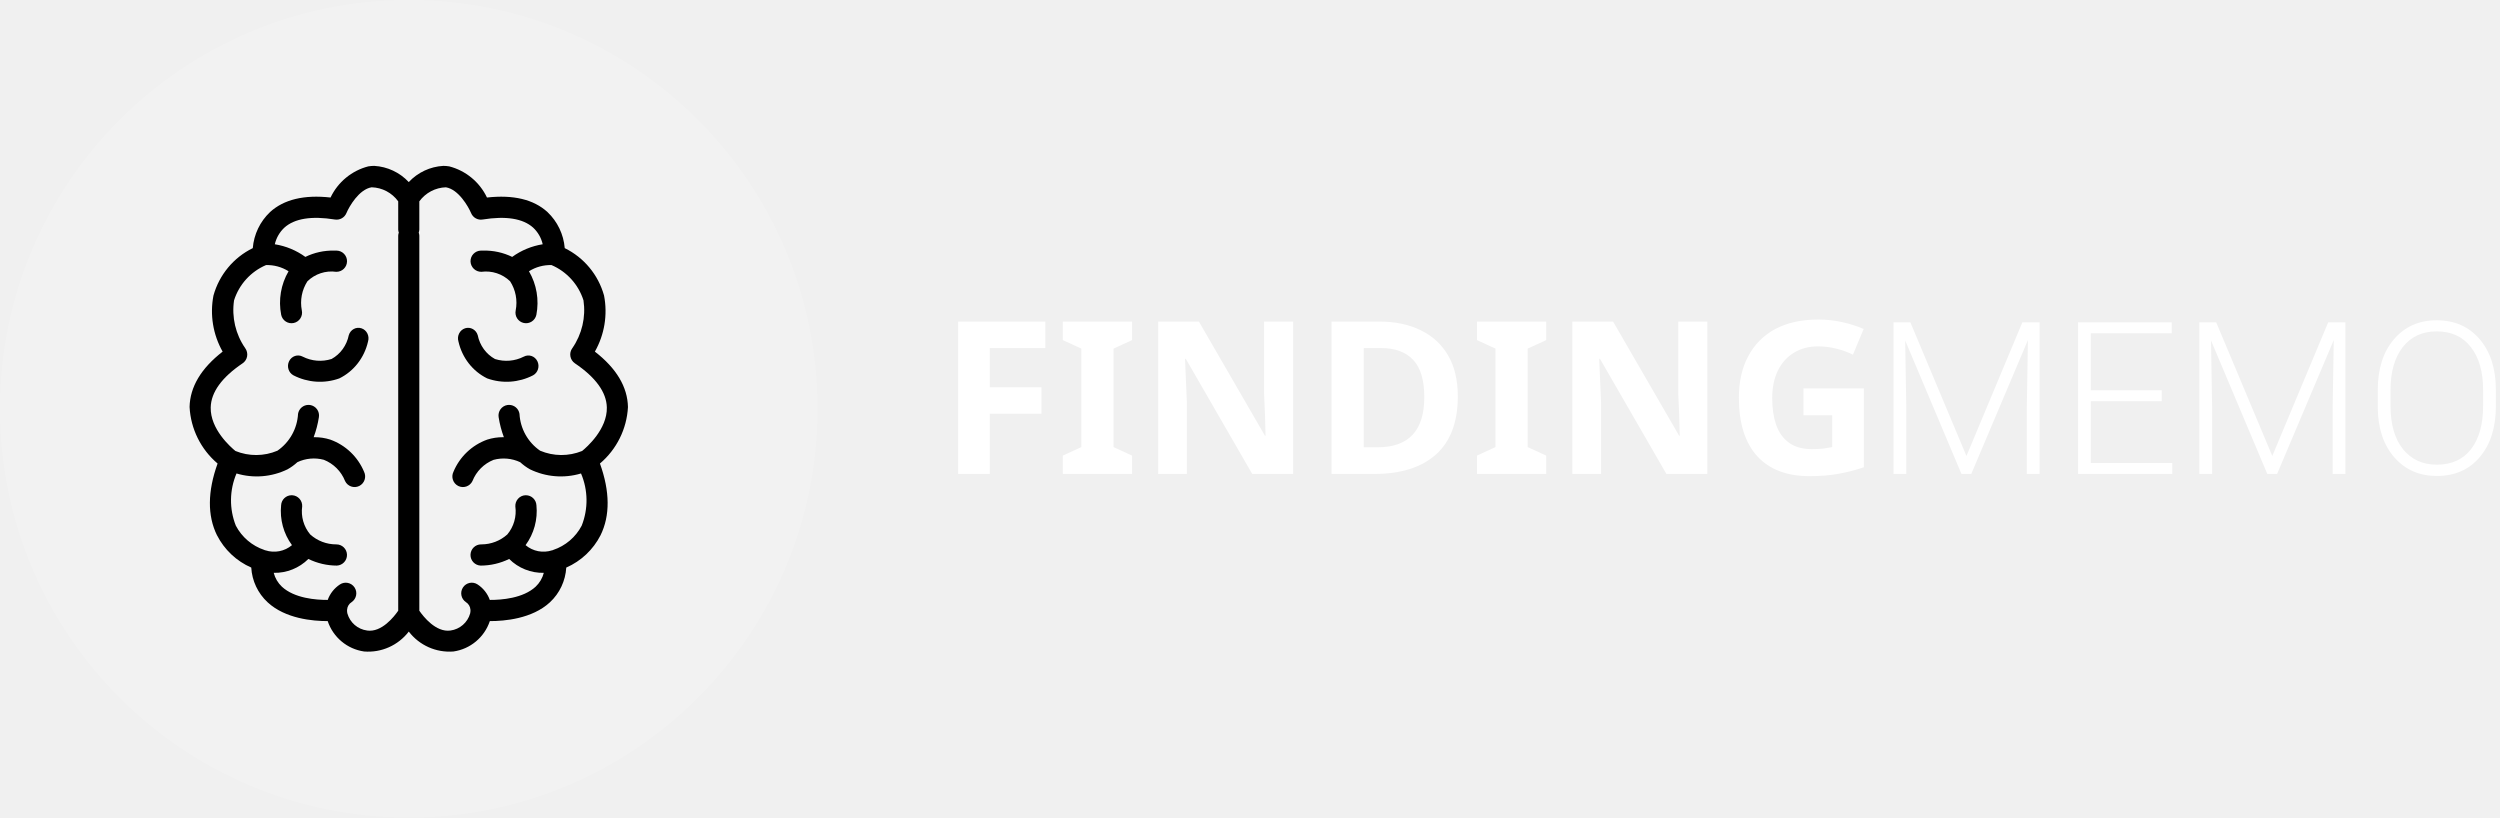
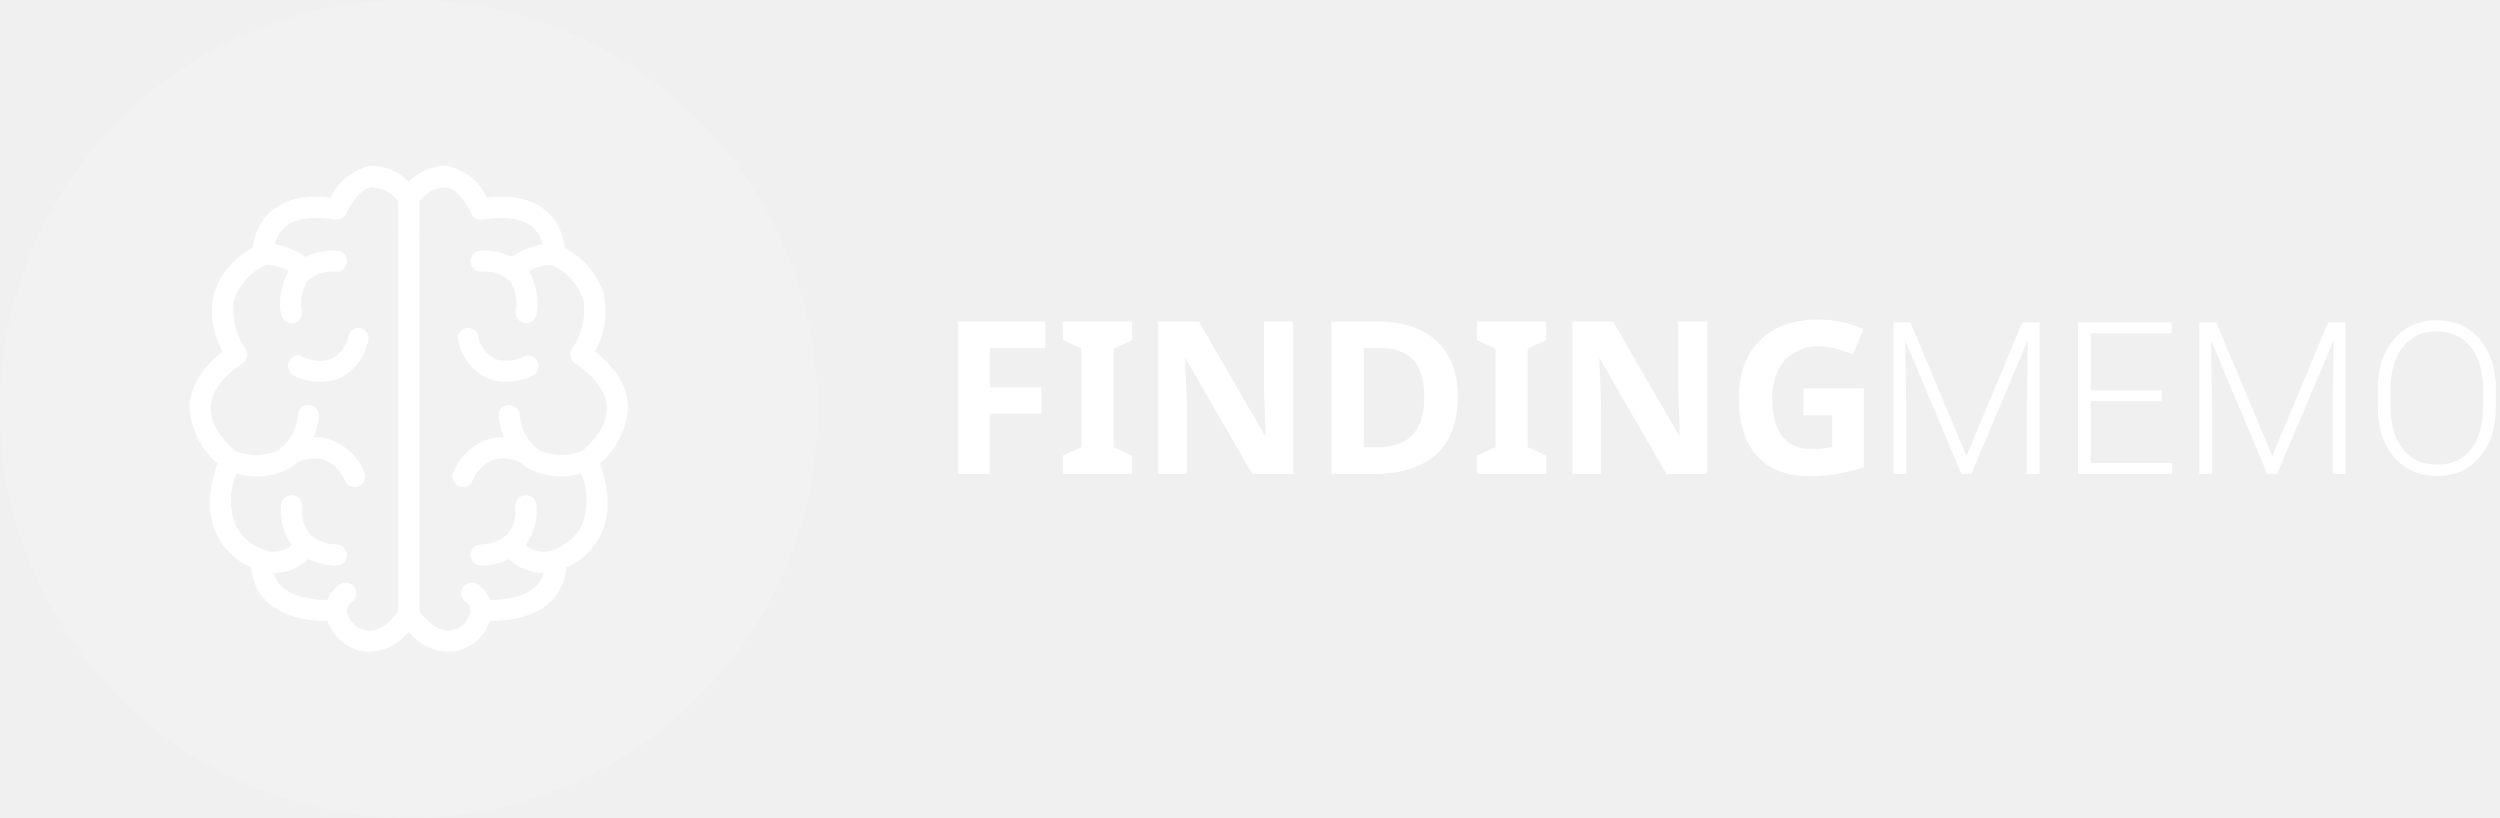
<svg xmlns="http://www.w3.org/2000/svg" width="211px" height="69px" viewBox="0 0 211 69" version="1.1">
  <g id="MAQUETTE" stroke="none" stroke-width="1" fill="none" fill-rule="evenodd">
    <g id="Desktop-HD" transform="translate(-18, -16)">
      <g id="Group-7" transform="translate(18, 16)">
        <text id="FINDING-MEMO" font-family="CentraNo2-Bold, Centra No2" font-size="18" font-weight="bold" fill="#FFFFFF">
          <tspan x="79.241" y="40">FINDING </tspan>
          <tspan x="158.189" y="40" font-family="Roboto-Light, Roboto" font-weight="300">MEMO</tspan>
        </text>
        <g id="Group-6">
          <circle id="Oval" fill="#FFFFFF" opacity="0.147" cx="34.5" cy="34.5" r="34.5" />
-           <g id="np_brain_3219434_000000" transform="translate(34.5, 34.5) rotate(-180) translate(-34.5, -34.5) translate(16, 14)" fill="#000000" fill-rule="nonzero">
+           <g id="np_brain_3219434_000000" transform="translate(34.5, 34.5) rotate(-180) translate(-34.5, -34.5) translate(16, 14)" fill="#FFFFFF" fill-rule="nonzero">
            <path d="M11.881,23.063 C10.611,22.607 9.219,22.701 8.013,23.321 C7.595,23.546 7.43,24.08 7.646,24.515 C7.86,24.951 8.375,25.123 8.793,24.9 C9.549,24.515 10.417,24.444 11.221,24.698 C11.972,25.108 12.508,25.846 12.68,26.71 C12.819,27.177 13.297,27.438 13.746,27.293 C14.195,27.149 14.448,26.651 14.309,26.184 C14,24.811 13.107,23.662 11.881,23.063 L11.881,23.063 Z" id="Path" />
            <path d="M36.999,20.643 C36.902,18.796 36.045,17.071 34.636,15.879 C35.485,13.515 35.502,11.48 34.686,9.821 L34.684,9.823 C34.064,8.606 33.043,7.644 31.794,7.097 C31.73,5.979 31.235,4.929 30.416,4.169 C28.912,2.775 26.585,2.576 25.341,2.579 L25.343,2.579 C24.883,1.21 23.696,0.219 22.272,0.014 C20.811,-0.104 19.392,0.531 18.499,1.695 C17.606,0.532 16.189,-0.1 14.729,0.014 C13.305,0.219 12.118,1.21 11.658,2.579 C10.416,2.576 8.089,2.774 6.583,4.169 C5.766,4.929 5.273,5.979 5.207,7.097 C3.959,7.643 2.937,8.606 2.315,9.823 C1.5,11.48 1.516,13.517 2.365,15.88 L2.365,15.879 C0.955,17.071 0.099,18.796 0,20.643 C0.035,22.342 0.973,23.914 2.792,25.323 L2.793,25.323 C1.979,26.758 1.705,28.437 2.018,30.057 C2.504,31.805 3.711,33.261 5.336,34.058 C5.431,35.219 5.95,36.303 6.794,37.103 C7.959,38.167 9.672,38.578 11.899,38.329 C12.521,39.634 13.686,40.597 15.084,40.958 C15.251,40.985 15.418,41 15.587,41 C16.697,40.936 17.74,40.448 18.501,39.633 C19.261,40.448 20.305,40.936 21.415,41 C21.583,41 21.751,40.985 21.918,40.958 C23.314,40.597 24.481,39.634 25.102,38.329 C27.329,38.579 29.043,38.165 30.21,37.101 L30.208,37.101 C31.052,36.303 31.57,35.219 31.666,34.058 C33.291,33.261 34.497,31.805 34.984,30.057 C35.297,28.437 35.022,26.757 34.21,25.323 C36.027,23.914 36.965,22.342 37,20.643 L36.999,20.643 Z M15.369,39.192 C14.299,39.022 13.469,37.559 13.238,37.013 C13.079,36.63 12.679,36.405 12.272,36.472 C10.302,36.791 8.863,36.561 8.005,35.79 C7.601,35.414 7.318,34.924 7.196,34.384 C8.126,34.235 9.008,33.871 9.771,33.317 C10.53,33.686 11.362,33.869 12.205,33.85 C12.275,33.85 12.347,33.849 12.42,33.847 L12.42,33.849 C12.912,33.835 13.301,33.424 13.288,32.931 C13.268,32.44 12.863,32.054 12.374,32.059 C11.488,32.178 10.595,31.884 9.95,31.264 C9.476,30.534 9.308,29.65 9.476,28.798 C9.577,28.314 9.269,27.841 8.788,27.739 C8.308,27.637 7.835,27.944 7.731,28.427 C7.485,29.688 7.708,30.997 8.355,32.106 C7.785,32.465 7.123,32.646 6.451,32.627 C5.163,32.076 4.179,30.99 3.754,29.65 C3.544,28.231 3.883,26.784 4.7,25.608 C4.844,25.412 4.901,25.166 4.859,24.926 C4.817,24.686 4.68,24.473 4.48,24.337 C2.721,23.149 1.813,21.896 1.783,20.613 C1.741,18.772 3.48,17.254 3.871,16.937 C5.01,16.474 6.283,16.482 7.415,16.961 C8.445,17.67 9.089,18.821 9.155,20.074 C9.224,20.509 9.597,20.827 10.035,20.827 C10.083,20.827 10.13,20.824 10.177,20.817 C10.663,20.738 10.994,20.28 10.916,19.792 C10.825,19.214 10.678,18.647 10.473,18.098 C10.498,18.098 10.521,18.101 10.546,18.101 C10.999,18.103 11.447,18.034 11.879,17.897 C13.167,17.434 14.204,16.446 14.731,15.177 C14.946,14.733 14.761,14.198 14.318,13.981 C13.873,13.766 13.34,13.953 13.126,14.397 C12.803,15.216 12.158,15.863 11.344,16.189 C10.595,16.39 9.799,16.321 9.097,15.991 C8.844,15.759 8.567,15.556 8.268,15.389 C6.927,14.736 5.389,14.612 3.962,15.04 C3.363,13.636 3.343,12.052 3.905,10.634 C4.413,9.663 5.277,8.928 6.314,8.583 C6.33,8.578 6.344,8.566 6.361,8.561 C6.374,8.558 6.387,8.559 6.399,8.554 L6.401,8.554 C7.171,8.301 8.021,8.465 8.642,8.989 C7.93,9.96 7.604,11.161 7.725,12.359 C7.753,12.832 8.143,13.201 8.614,13.201 C8.631,13.201 8.649,13.201 8.666,13.199 L8.666,13.201 C8.903,13.188 9.124,13.08 9.281,12.902 C9.438,12.725 9.518,12.491 9.505,12.255 C9.388,11.408 9.634,10.549 10.182,9.893 C10.78,9.354 11.558,9.056 12.362,9.054 C12.43,9.052 12.389,9.054 12.397,9.054 L12.399,9.054 C12.885,9.054 13.281,8.662 13.29,8.173 C13.298,7.684 12.914,7.279 12.425,7.264 C11.595,7.266 10.774,7.457 10.027,7.824 C9.251,7.051 8.196,6.628 7.103,6.652 C7.218,6.206 7.457,5.801 7.79,5.486 C8.851,4.498 10.682,4.362 11.658,4.367 L11.66,4.367 C11.854,4.904 12.217,5.362 12.693,5.674 C13.103,5.944 13.653,5.831 13.923,5.422 C14.196,5.013 14.087,4.459 13.681,4.184 C13.459,4.048 13.315,3.812 13.296,3.55 C13.296,3.533 13.291,3.516 13.291,3.5 C13.29,3.407 13.298,3.313 13.32,3.223 C13.537,2.455 14.191,1.889 14.982,1.783 C16.207,1.612 17.267,2.956 17.609,3.456 L17.609,35.117 C17.613,35.203 17.631,35.288 17.66,35.369 C17.631,35.449 17.613,35.535 17.609,35.62 L17.609,38.006 C17.084,38.726 16.257,39.163 15.369,39.192 L15.369,39.192 Z M32.523,24.337 C32.322,24.473 32.185,24.686 32.143,24.924 C32.101,25.164 32.158,25.409 32.299,25.607 C33.118,26.783 33.457,28.23 33.246,29.65 C32.822,30.99 31.837,32.077 30.548,32.627 C29.876,32.647 29.214,32.465 28.646,32.106 C29.293,30.997 29.515,29.688 29.268,28.427 C29.166,27.944 28.691,27.635 28.21,27.739 C27.73,27.841 27.422,28.318 27.526,28.801 C27.691,29.65 27.524,30.529 27.056,31.257 C26.414,31.886 25.516,32.183 24.627,32.059 L24.602,32.059 C24.114,32.059 23.718,32.453 23.711,32.943 C23.704,33.431 24.092,33.835 24.58,33.849 C24.654,33.85 24.726,33.852 24.798,33.852 L24.796,33.85 C25.638,33.869 26.471,33.686 27.228,33.317 C27.992,33.871 28.875,34.236 29.806,34.384 C29.684,34.917 29.406,35.402 29.009,35.778 C28.151,36.56 26.713,36.793 24.729,36.472 C24.321,36.409 23.923,36.63 23.764,37.011 C23.534,37.561 22.701,39.024 21.631,39.193 L21.631,39.192 C20.742,39.167 19.914,38.729 19.391,38.006 L19.391,35.62 C19.388,35.535 19.371,35.449 19.341,35.369 C19.371,35.288 19.388,35.202 19.391,35.117 L19.391,3.456 C19.736,2.954 20.792,1.605 22.017,1.783 L22.019,1.785 C22.81,1.889 23.462,2.454 23.681,3.223 C23.703,3.313 23.711,3.407 23.709,3.5 C23.709,3.516 23.704,3.531 23.704,3.55 C23.686,3.812 23.542,4.048 23.318,4.184 C22.913,4.461 22.805,5.013 23.077,5.422 C23.348,5.83 23.898,5.944 24.308,5.674 C24.784,5.362 25.147,4.904 25.341,4.367 C26.319,4.362 28.148,4.498 29.211,5.486 C29.545,5.803 29.783,6.205 29.898,6.652 C28.805,6.628 27.75,7.053 26.972,7.824 C26.227,7.459 25.406,7.267 24.574,7.264 C24.089,7.282 23.706,7.687 23.714,8.175 C23.723,8.663 24.12,9.054 24.607,9.054 L24.627,9.054 C25.436,9.052 26.217,9.351 26.819,9.893 C27.367,10.549 27.613,11.408 27.496,12.255 C27.482,12.491 27.562,12.725 27.72,12.902 C27.877,13.08 28.097,13.188 28.333,13.201 C28.35,13.203 28.368,13.203 28.385,13.203 L28.387,13.203 C28.858,13.201 29.248,12.832 29.274,12.359 C29.396,11.161 29.07,9.96 28.358,8.989 C28.98,8.465 29.828,8.301 30.6,8.554 C30.613,8.559 30.627,8.556 30.64,8.561 C30.655,8.566 30.667,8.576 30.682,8.581 C31.72,8.926 32.586,9.663 33.096,10.634 C33.658,12.052 33.637,13.635 33.039,15.04 C31.611,14.612 30.073,14.736 28.733,15.389 C28.434,15.556 28.154,15.759 27.902,15.992 C27.205,16.321 26.414,16.392 25.67,16.194 C24.85,15.87 24.199,15.221 23.875,14.397 C23.661,13.953 23.128,13.766 22.685,13.981 C22.242,14.197 22.056,14.733 22.27,15.177 C22.798,16.445 23.833,17.434 25.124,17.897 C25.553,18.034 26.003,18.103 26.454,18.101 C26.48,18.101 26.503,18.098 26.528,18.098 C26.322,18.646 26.175,19.213 26.085,19.792 C26.047,20.025 26.103,20.265 26.242,20.458 C26.381,20.649 26.59,20.779 26.824,20.817 C26.871,20.824 26.918,20.827 26.966,20.827 C27.402,20.827 27.775,20.509 27.845,20.074 C27.912,18.821 28.556,17.67 29.586,16.96 C30.717,16.481 31.993,16.474 33.13,16.937 C33.527,17.261 35.259,18.776 35.216,20.613 C35.187,21.898 34.281,23.149 32.523,24.337 L32.523,24.337 Z" id="Shape" />
            <path d="M28.231,23.321 C27.026,22.701 25.633,22.607 24.361,23.063 C23.138,23.664 22.245,24.813 21.936,26.184 C21.797,26.651 22.048,27.149 22.497,27.293 C22.948,27.438 23.424,27.177 23.563,26.71 C23.736,25.85 24.268,25.113 25.015,24.702 C25.822,24.444 26.695,24.515 27.454,24.901 C27.873,25.124 28.386,24.951 28.6,24.515 C28.814,24.08 28.65,23.544 28.231,23.321 L28.231,23.321 Z" id="Path" />
          </g>
        </g>
      </g>
    </g>
  </g>
</svg>
